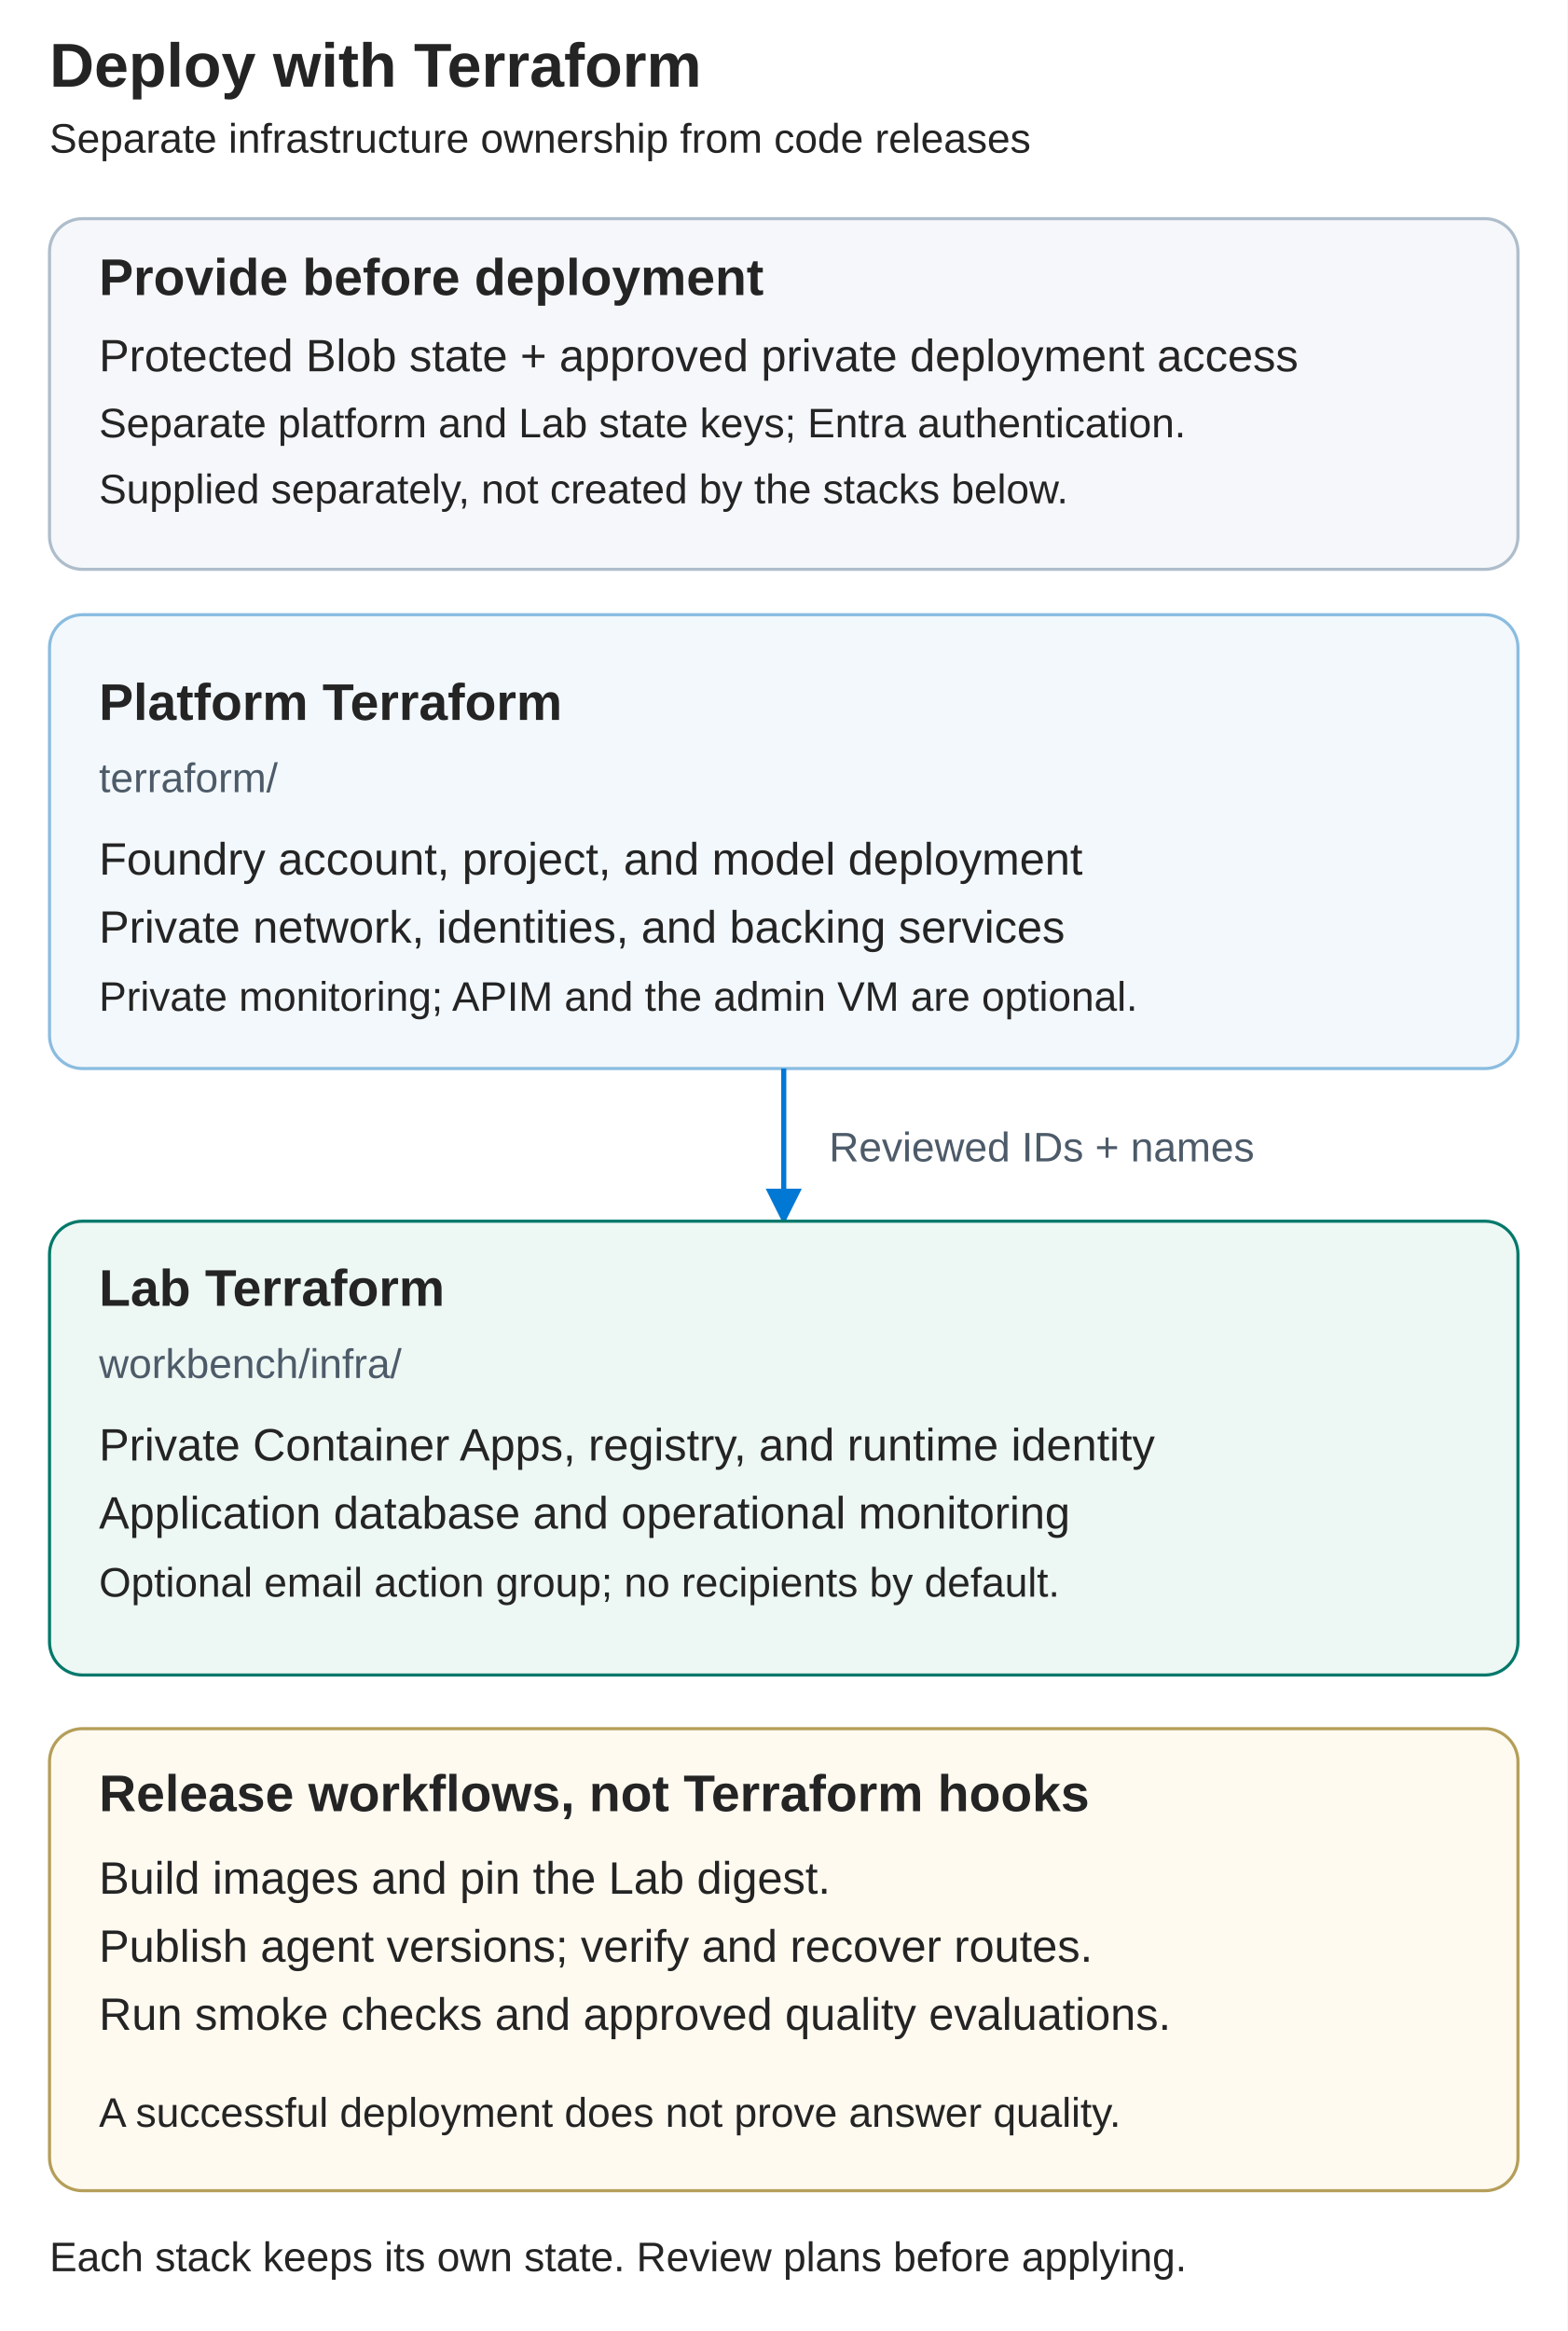
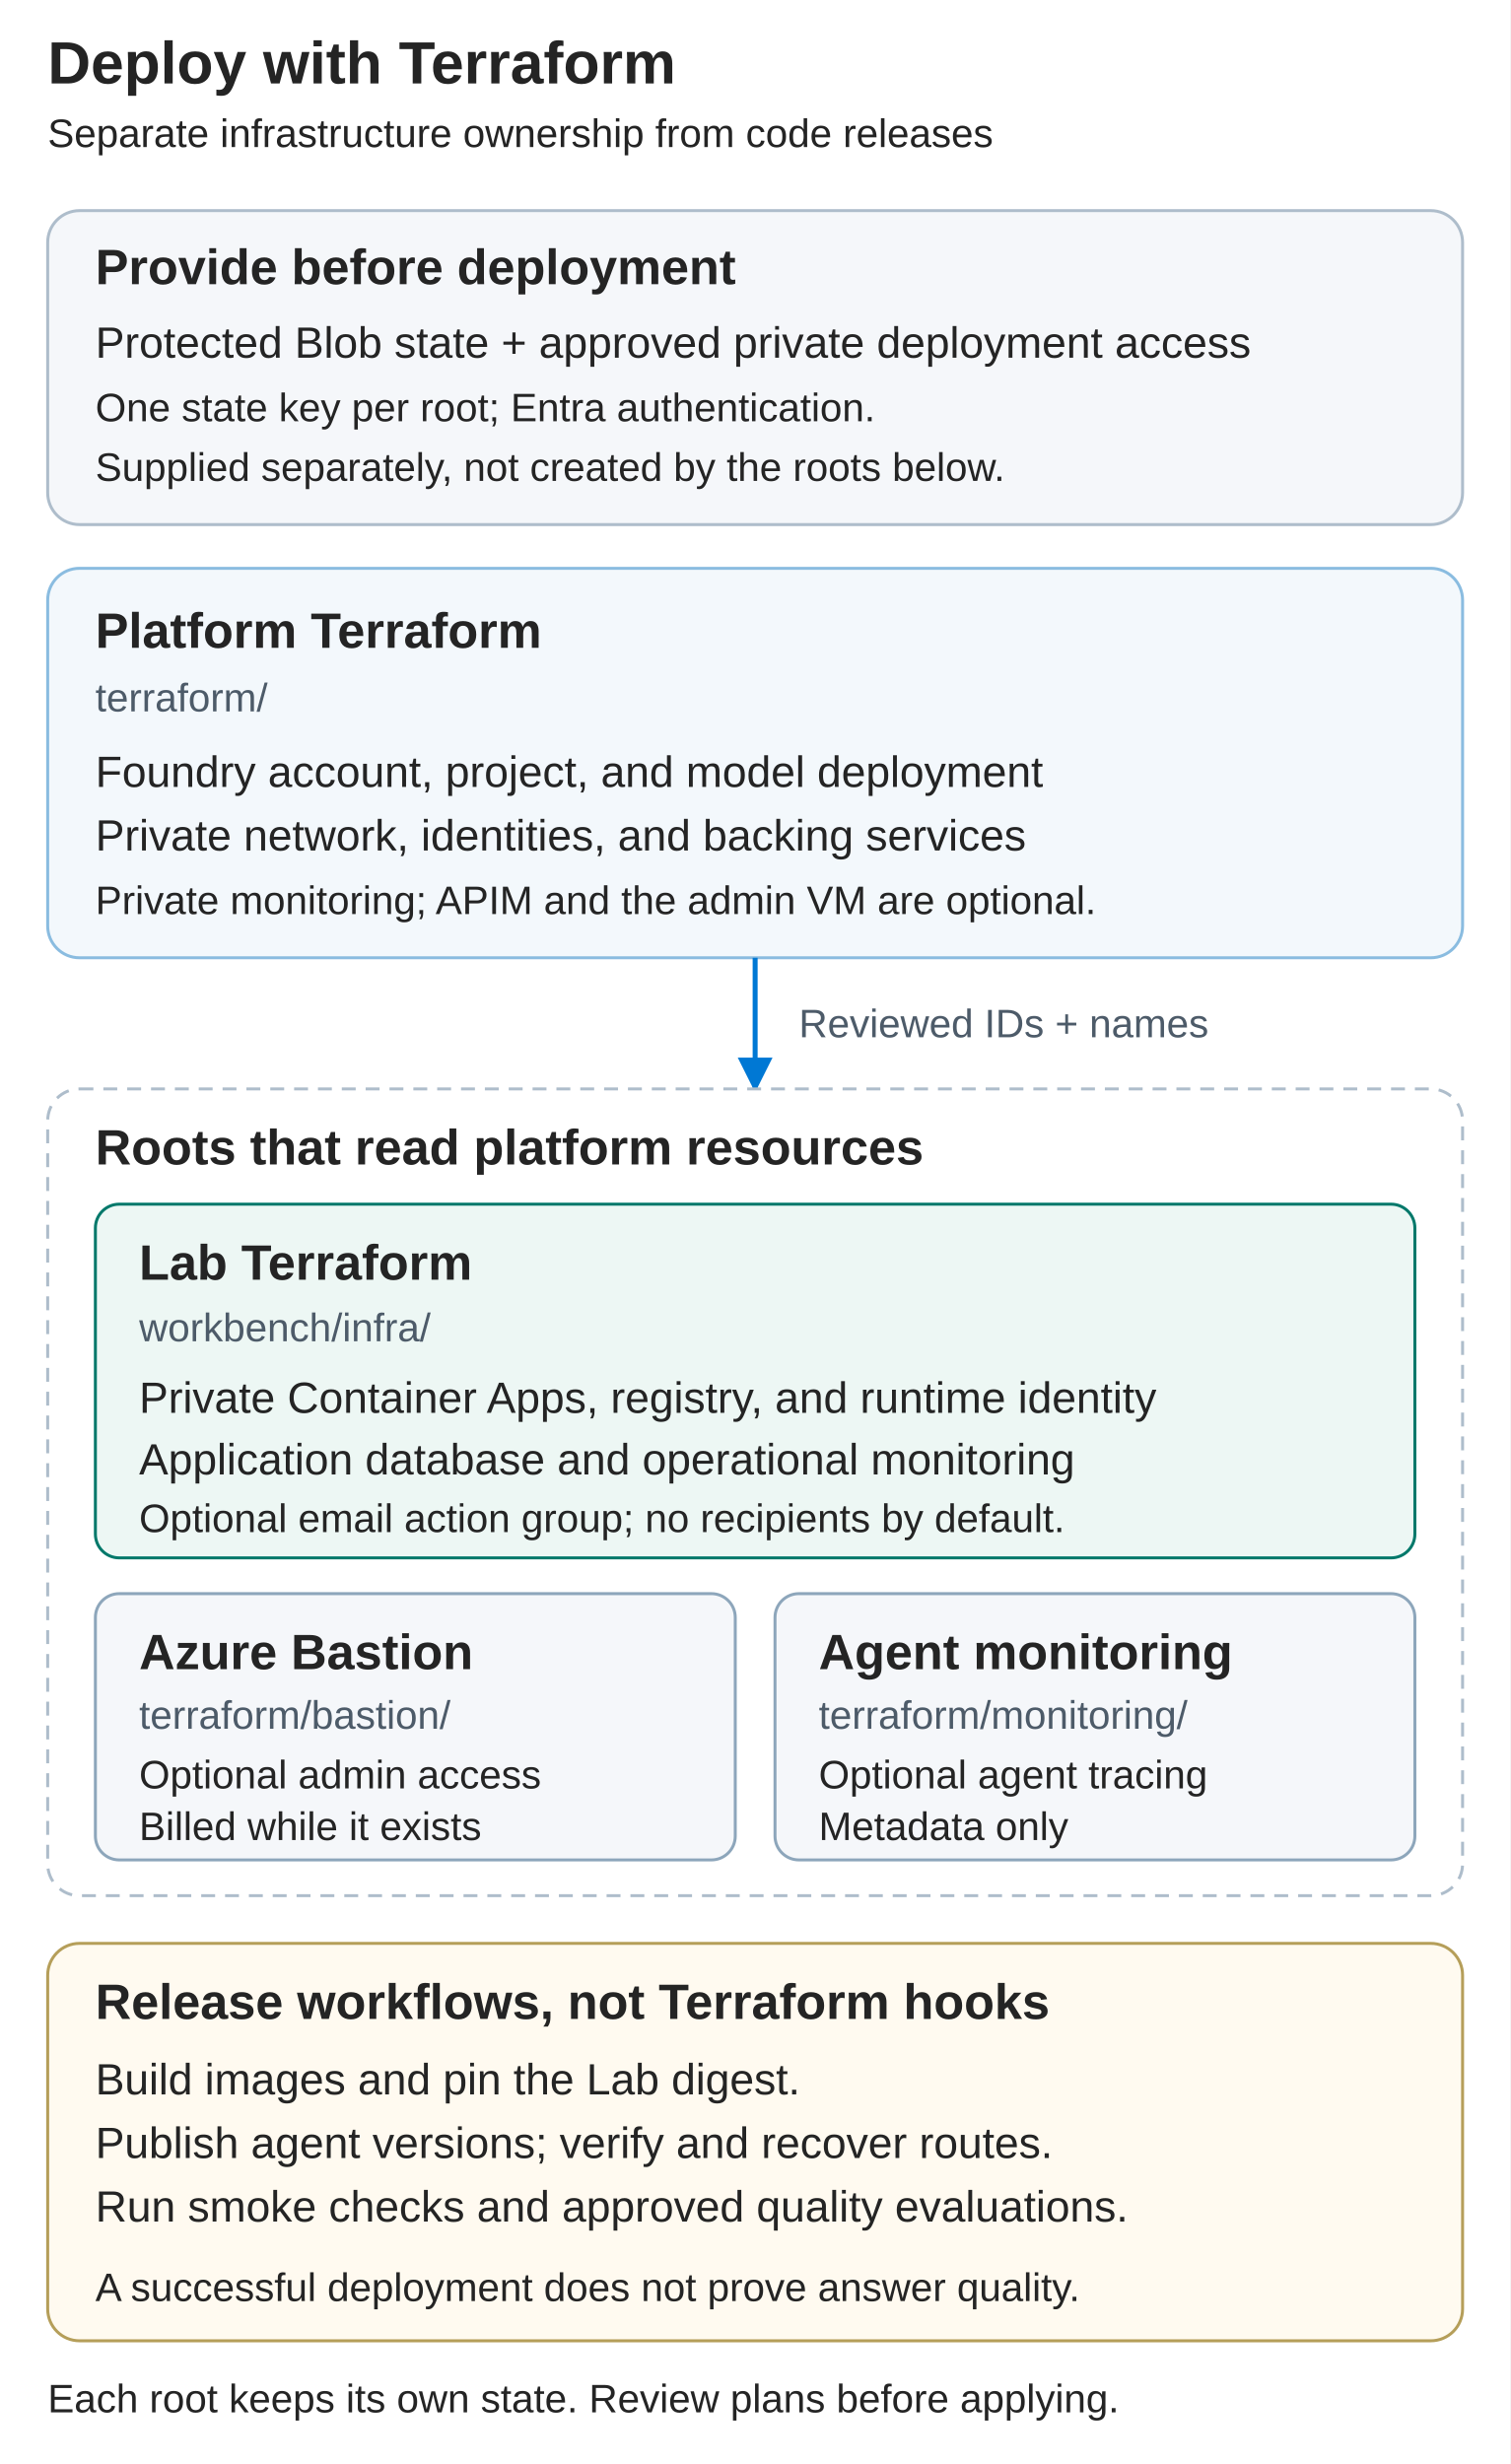
- <svg xmlns="http://www.w3.org/2000/svg" width="760" height="1130" viewBox="0 0 760 1130" role="img" aria-labelledby="title desc" style="max-width:100%;height:auto">
+ <svg xmlns="http://www.w3.org/2000/svg" width="760" height="1240" viewBox="0 0 760 1240" role="img" aria-labelledby="title desc" style="max-width:100%;height:auto">
  <defs>
    <marker id="deployment-arrow" viewBox="0 0 10 10" refX="9" refY="5" markerWidth="7" markerHeight="7" orient="auto">
      <path d="M0 0L10 5L0 10z" fill="#0078d4" />
    </marker>
    <style>
      text { font-family: 'Segoe UI', Arial, sans-serif; fill: #242424; }
      .title { font-size: 30px; font-weight: 600; }
      .heading { font-size: 25px; font-weight: 600; }
      .body { font-size: 22px; }
      .detail { font-size: 20px; }
      .label { font-size: 20px; fill: #4d5b69; }
      .dependency { fill: none; stroke: #0078d4; stroke-width: 2.5; marker-end: url(#deployment-arrow); }
    </style>
  </defs>
-   <rect width="760" height="1130" fill="#fff" />
+   <rect width="760" height="1240" fill="#fff" />
  <text x="24" y="42" class="title">Deploy with Terraform</text>
  <text x="24" y="74" class="detail">Separate infrastructure ownership from code releases</text>
  <g id="existing-environment">
-     <rect x="24" y="106" width="712" height="170" rx="16" fill="#f5f7fa" stroke="#aebdcb" stroke-width="1.5" />
+     <rect x="24" y="106" width="712" height="158" rx="16" fill="#f5f7fa" stroke="#aebdcb" stroke-width="1.5" />
    <text x="48" y="143" class="heading">Provide before deployment</text>
    <text x="48" y="180" class="body">Protected Blob state + approved private deployment access</text>
-     <text x="48" y="212" class="detail">Separate platform and Lab state keys; Entra authentication.</text>
-     <text x="48" y="244" class="detail">Supplied separately, not created by the stacks below.</text>
+     <text x="48" y="212" class="detail">One state key per root; Entra authentication.</text>
+     <text x="48" y="242" class="detail">Supplied separately, not created by the roots below.</text>
  </g>
  <g id="platform-stack">
-     <rect x="24" y="298" width="712" height="220" rx="16" fill="#f3f8fc" stroke="#8abce0" stroke-width="1.5" />
-     <text x="48" y="349" class="heading">Platform Terraform</text>
-     <text x="48" y="384" class="label">terraform/</text>
-     <text x="48" y="424" class="body">Foundry account, project, and model deployment</text>
-     <text x="48" y="457" class="body">Private network, identities, and backing services</text>
-     <text x="48" y="490" class="detail">Private monitoring; APIM and the admin VM are optional.</text>
+     <rect x="24" y="286" width="712" height="196" rx="16" fill="#f3f8fc" stroke="#8abce0" stroke-width="1.5" />
+     <text x="48" y="326" class="heading">Platform Terraform</text>
+     <text x="48" y="358" class="label">terraform/</text>
+     <text x="48" y="396" class="body">Foundry account, project, and model deployment</text>
+     <text x="48" y="428" class="body">Private network, identities, and backing services</text>
+     <text x="48" y="460" class="detail">Private monitoring; APIM and the admin VM are optional.</text>
  </g>
-   <path d="M380 518V592" class="dependency" />
-   <text x="402" y="563" class="label">Reviewed IDs + names</text>
-   <g id="lab-stack">
-     <rect x="24" y="592" width="712" height="220" rx="16" fill="#edf7f4" stroke="#00786a" stroke-width="1.5" />
-     <text x="48" y="633" class="heading">Lab Terraform</text>
-     <text x="48" y="668" class="label">workbench/infra/</text>
-     <text x="48" y="708" class="body">Private Container Apps, registry, and runtime identity</text>
-     <text x="48" y="741" class="body">Application database and operational monitoring</text>
-     <text x="48" y="774" class="detail">Optional email action group; no recipients by default.</text>
+   <path d="M380 482V548" class="dependency" />
+   <text x="402" y="522" class="label">Reviewed IDs + names</text>
+   <g id="dependent-roots">
+     <rect x="24" y="548" width="712" height="406" rx="16" fill="#fff" stroke="#aebdcb" stroke-width="1.5" stroke-dasharray="7 5" />
+     <text x="48" y="586" class="heading">Roots that read platform resources</text>
+     <g id="lab-stack">
+       <rect x="48" y="606" width="664" height="178" rx="12" fill="#edf7f4" stroke="#00786a" stroke-width="1.5" />
+       <text x="70" y="644" class="heading">Lab Terraform</text>
+       <text x="70" y="675" class="label">workbench/infra/</text>
+       <text x="70" y="711" class="body">Private Container Apps, registry, and runtime identity</text>
+       <text x="70" y="742" class="body">Application database and operational monitoring</text>
+       <text x="70" y="771" class="detail">Optional email action group; no recipients by default.</text>
+     </g>
+     <g id="bastion-stack">
+       <rect x="48" y="802" width="322" height="134" rx="12" fill="#f5f7fa" stroke="#8da6bb" stroke-width="1.5" />
+       <text x="70" y="840" class="heading">Azure Bastion</text>
+       <text x="70" y="870" class="label">terraform/bastion/</text>
+       <text x="70" y="900" class="detail">Optional admin access</text>
+       <text x="70" y="926" class="detail">Billed while it exists</text>
+     </g>
+     <g id="monitoring-stack">
+       <rect x="390" y="802" width="322" height="134" rx="12" fill="#f5f7fa" stroke="#8da6bb" stroke-width="1.5" />
+       <text x="412" y="840" class="heading">Agent monitoring</text>
+       <text x="412" y="870" class="label">terraform/monitoring/</text>
+       <text x="412" y="900" class="detail">Optional agent tracing</text>
+       <text x="412" y="926" class="detail">Metadata only</text>
+     </g>
  </g>
  <g id="release-workflows">
-     <rect x="24" y="838" width="712" height="224" rx="16" fill="#fffaf0" stroke="#b59e59" stroke-width="1.5" />
-     <text x="48" y="878" class="heading">Release workflows, not Terraform hooks</text>
-     <text x="48" y="918" class="body">Build images and pin the Lab digest.</text>
-     <text x="48" y="951" class="body">Publish agent versions; verify and recover routes.</text>
-     <text x="48" y="984" class="body">Run smoke checks and approved quality evaluations.</text>
-     <text x="48" y="1031" class="detail">A successful deployment does not prove answer quality.</text>
+     <rect x="24" y="978" width="712" height="200" rx="16" fill="#fffaf0" stroke="#b59e59" stroke-width="1.5" />
+     <text x="48" y="1016" class="heading">Release workflows, not Terraform hooks</text>
+     <text x="48" y="1054" class="body">Build images and pin the Lab digest.</text>
+     <text x="48" y="1086" class="body">Publish agent versions; verify and recover routes.</text>
+     <text x="48" y="1118" class="body">Run smoke checks and approved quality evaluations.</text>
+     <text x="48" y="1158" class="detail">A successful deployment does not prove answer quality.</text>
  </g>
-   <text x="24" y="1101" class="detail">Each stack keeps its own state. Review plans before applying.</text>
+   <text x="24" y="1214" class="detail">Each root keeps its own state. Review plans before applying.</text>
</svg>
